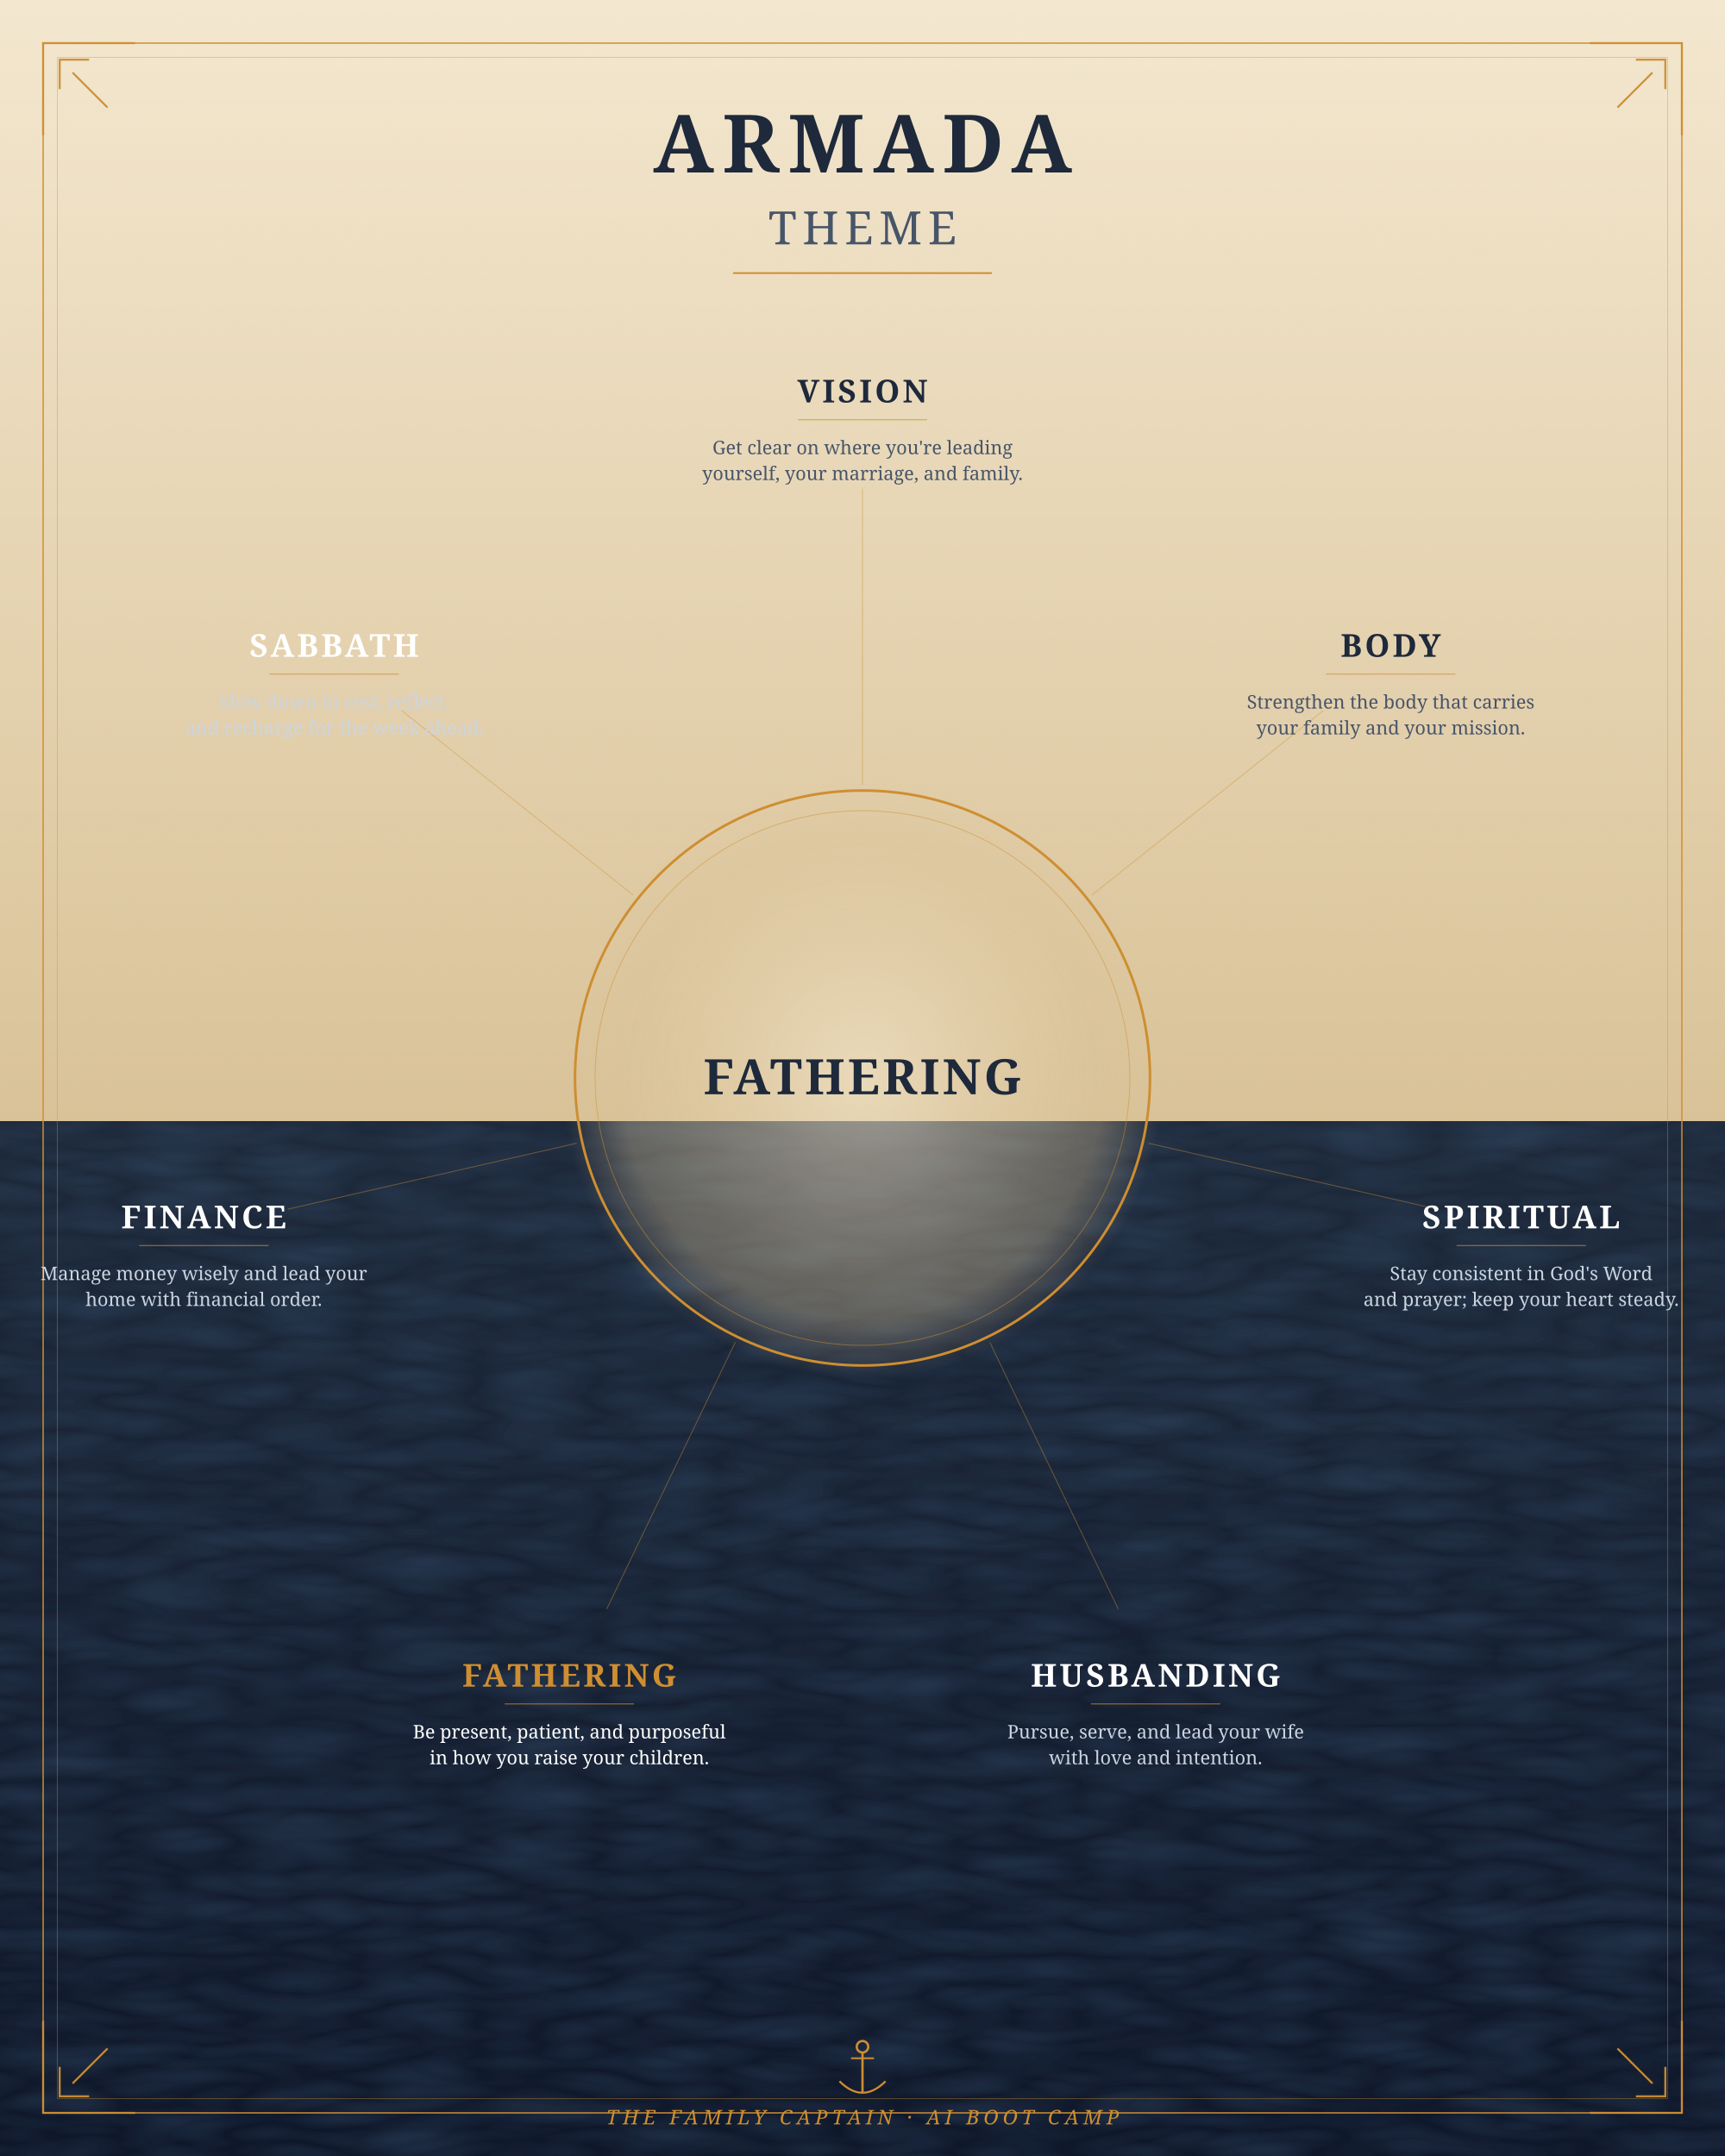
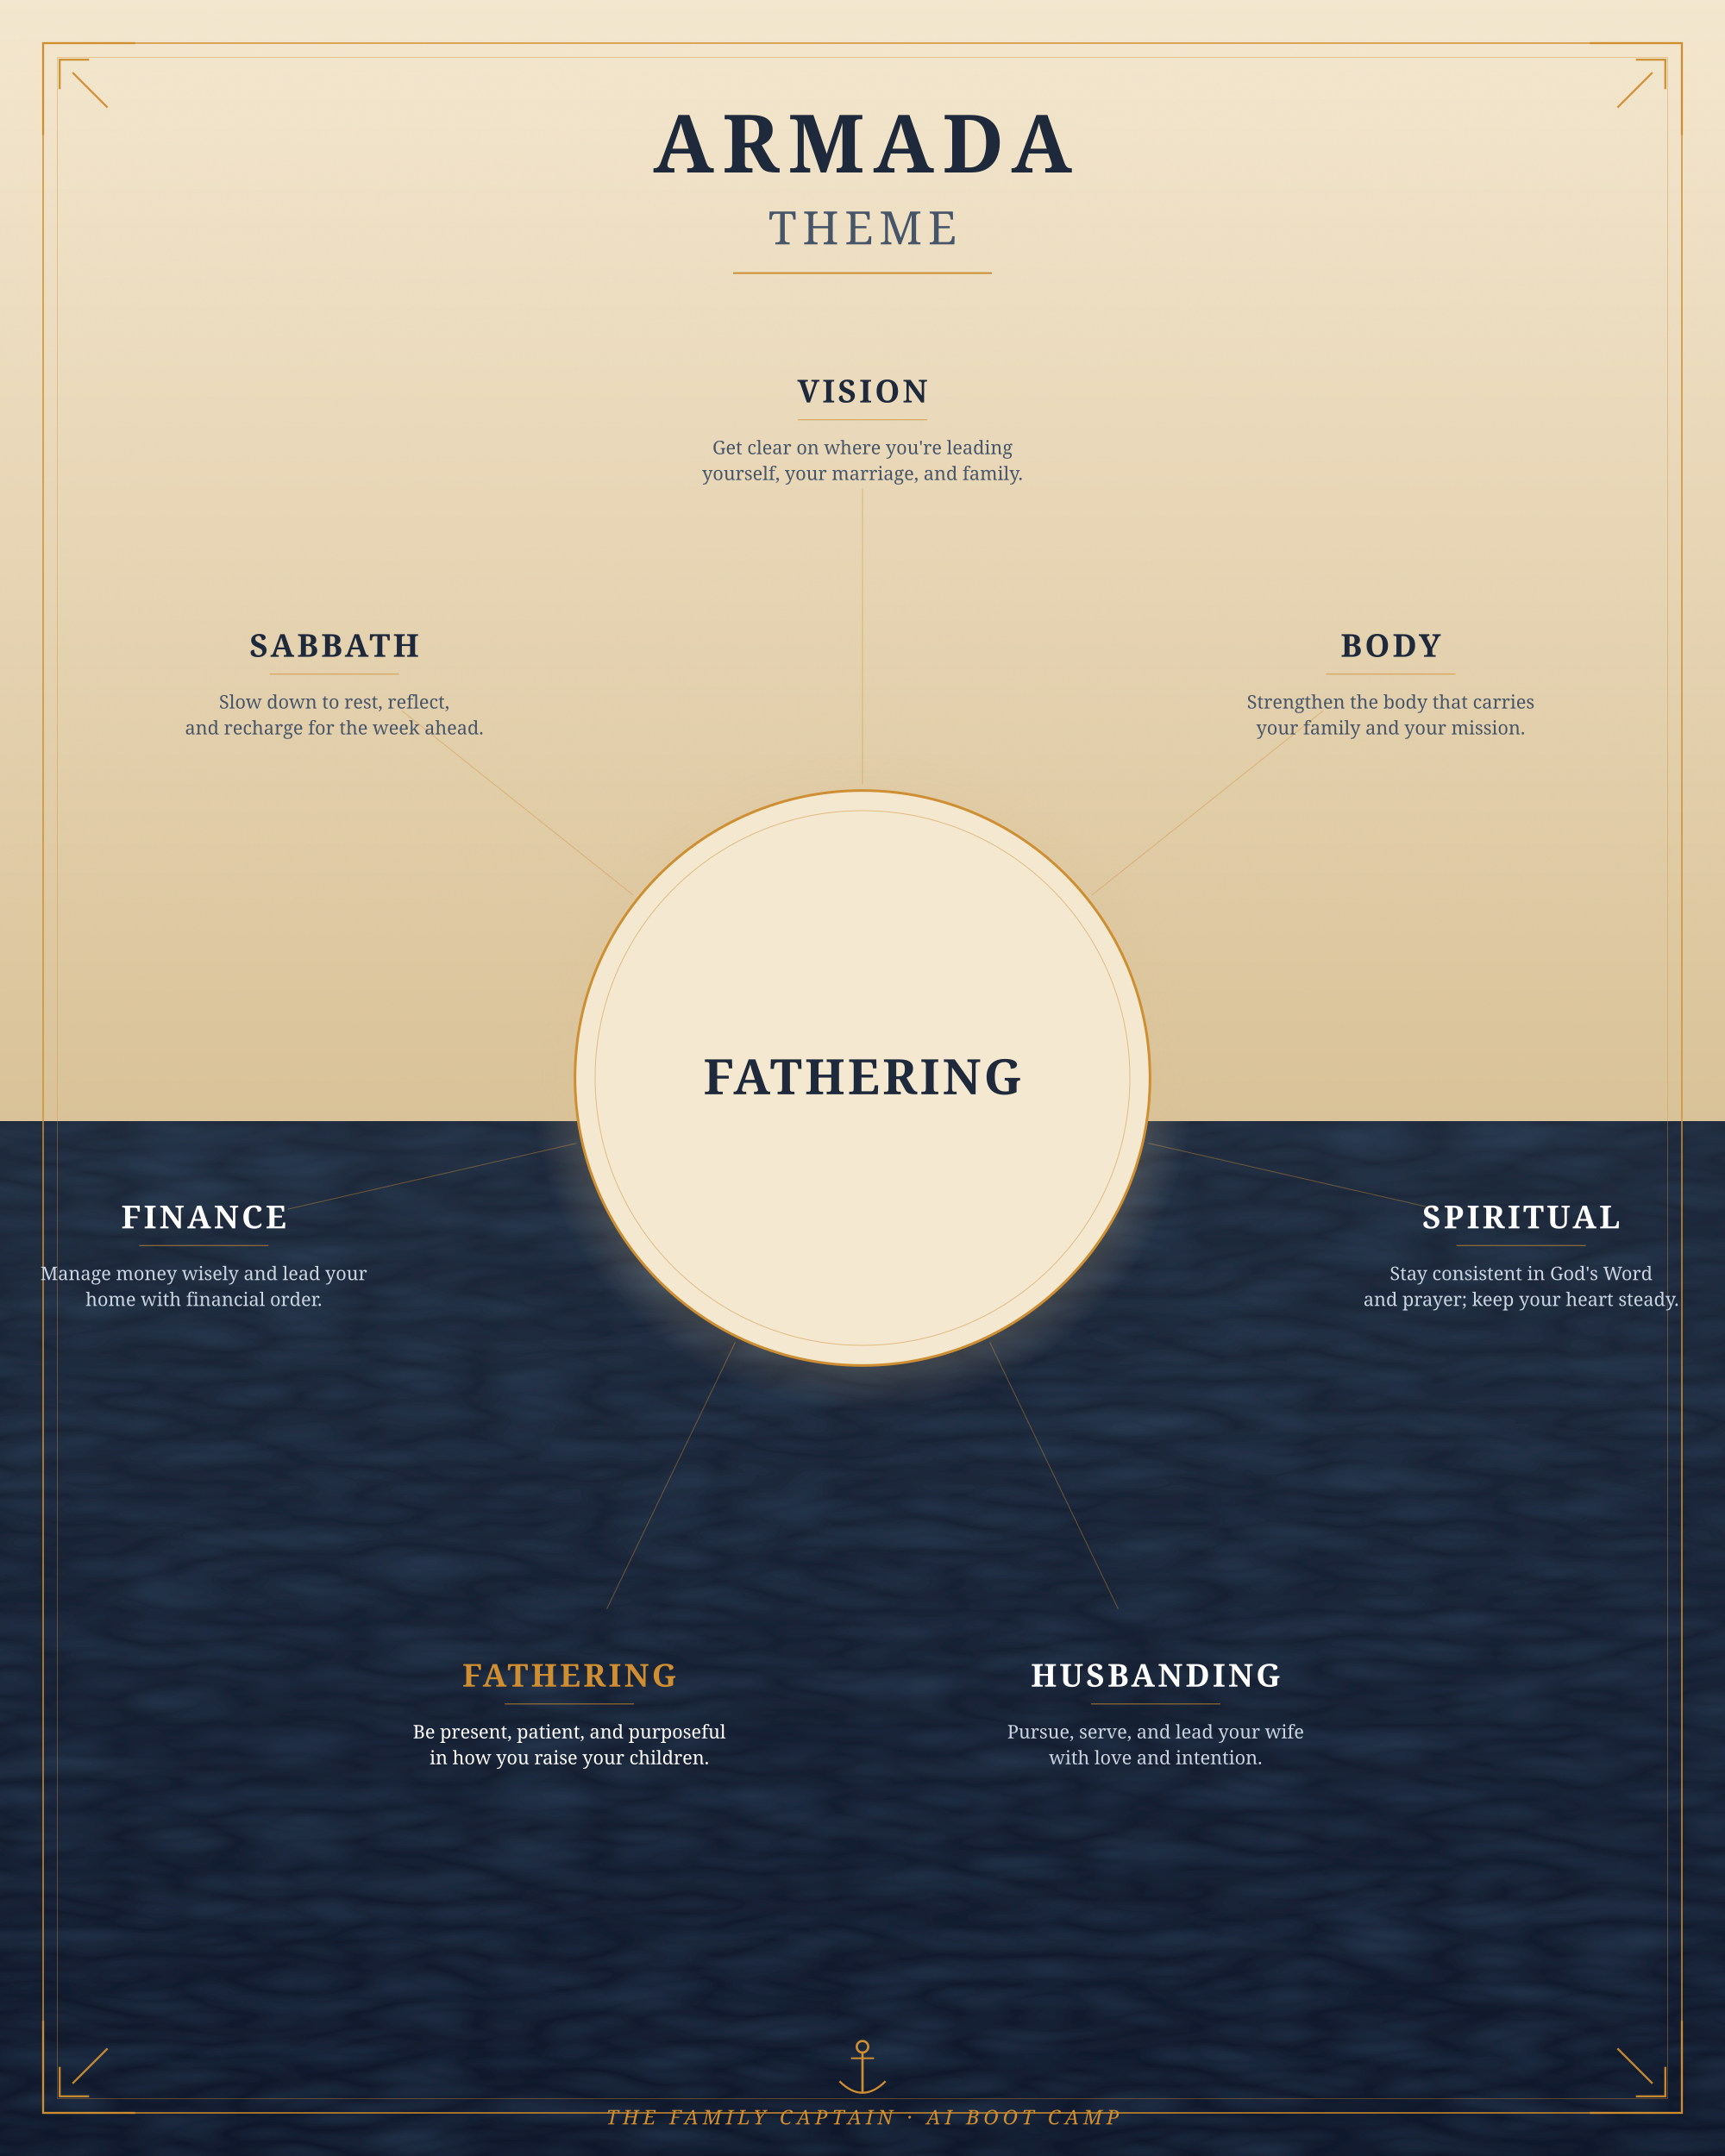
<svg xmlns="http://www.w3.org/2000/svg" viewBox="0 0 1200 1500" role="img" aria-label="The Family Captain · Armada Theme · 7-week framework">
  <defs>
    <linearGradient id="parchment" x1="0" y1="0" x2="0" y2="1">
      <stop offset="0%" stop-color="#F4E8D0" />
      <stop offset="100%" stop-color="#D9C297" />
    </linearGradient>
    <linearGradient id="ocean" x1="0" y1="0" x2="0" y2="1">
      <stop offset="0%" stop-color="#1E293B" />
      <stop offset="100%" stop-color="#0F172A" />
    </linearGradient>
    <radialGradient id="centerGlow" cx="50%" cy="50%" r="50%">
      <stop offset="0%" stop-color="#F4E8D0" stop-opacity="1" />
      <stop offset="80%" stop-color="#D9C297" stop-opacity="0.6" />
      <stop offset="100%" stop-color="#D9C297" stop-opacity="0" />
    </radialGradient>
    <filter id="grain">
      <feTurbulence type="fractalNoise" baseFrequency="0.9" numOctaves="2" stitchTiles="stitch" />
      <feColorMatrix values="0 0 0 0 0.7   0 0 0 0 0.6   0 0 0 0 0.45   0 0 0 0.06 0" />
      <feComposite operator="in" in2="SourceGraphic" />
    </filter>
    <filter id="waves">
      <feTurbulence type="turbulence" baseFrequency="0.012 0.05" numOctaves="2" seed="3" />
      <feColorMatrix values="0 0 0 0 0.05   0 0 0 0 0.12   0 0 0 0 0.22   0 0 0 0.4 0" />
      <feComposite operator="in" in2="SourceGraphic" />
    </filter>
  </defs>
  <rect width="1200" height="780.0" fill="url(#parchment)" />
  <rect y="780.0" width="1200" height="720.0" fill="url(#ocean)" />
  <rect width="1200" height="780.0" filter="url(#grain)" />
  <rect y="780.0" width="1200" height="720.0" filter="url(#waves)" />
  <rect x="30" y="30" width="1140" height="1440" fill="none" stroke="#CE8E31" stroke-width="1.0" opacity="0.9" />
  <rect x="40" y="40" width="1120" height="1420" fill="none" stroke="#CE8E31" stroke-width="0.4" opacity="0.6" />
  <g stroke="#CE8E31" stroke-width="1.4" fill="none" opacity="0.95">
    <path d="M 30,94 L 30,30 L 94,30" />
    <path d="M 41.52,62.0 L 41.52,41.52 L 62.0,41.52" />
    <line x1="50.48" y1="50.48" x2="74.8" y2="74.8" />
  </g>
  <g stroke="#CE8E31" stroke-width="1.4" fill="none" opacity="0.95">
    <path d="M 1170,94 L 1170,30 L 1106,30" />
    <path d="M 1158.48,62.0 L 1158.48,41.52 L 1138.0,41.52" />
    <line x1="1149.52" y1="50.48" x2="1125.2" y2="74.8" />
  </g>
  <g stroke="#CE8E31" stroke-width="1.4" fill="none" opacity="0.95">
    <path d="M 30,1406 L 30,1470 L 94,1470" />
    <path d="M 41.52,1438.0 L 41.52,1458.48 L 62.0,1458.48" />
    <line x1="50.48" y1="1449.52" x2="74.8" y2="1425.2" />
  </g>
  <g stroke="#CE8E31" stroke-width="1.4" fill="none" opacity="0.95">
    <path d="M 1170,1406 L 1170,1470 L 1106,1470" />
    <path d="M 1158.48,1438.0 L 1158.48,1458.48 L 1138.0,1458.48" />
    <line x1="1149.52" y1="1449.52" x2="1125.2" y2="1425.2" />
  </g>
  <text x="600.0" y="120" text-anchor="middle" font-family="Georgia, serif" font-size="56" font-weight="700" fill="#1E293B" letter-spacing="6">ARMADA</text>
  <text x="600.0" y="170" text-anchor="middle" font-family="Georgia, serif" font-size="32" font-weight="500" fill="#475569" letter-spacing="4">THEME</text>
  <line x1="510.0" y1="190" x2="690.0" y2="190" stroke="#CE8E31" stroke-width="1.2" />
  <line x1="600.0" y1="546.0" x2="600.0" y2="340.0" stroke="#CE8E31" stroke-width="0.6" opacity="0.45" />
  <line x1="759.494" y1="622.808" x2="920.551" y2="494.369" stroke="#CE8E31" stroke-width="0.6" opacity="0.45" />
  <line x1="798.885" y1="795.394" x2="999.72" y2="841.234" stroke="#CE8E31" stroke-width="0.6" opacity="0.45" />
  <line x1="688.512" y1="933.798" x2="777.892" y2="1119.397" stroke="#CE8E31" stroke-width="0.6" opacity="0.45" />
  <line x1="511.488" y1="933.798" x2="422.108" y2="1119.397" stroke="#CE8E31" stroke-width="0.6" opacity="0.45" />
  <line x1="401.115" y1="795.394" x2="200.28" y2="841.234" stroke="#CE8E31" stroke-width="0.6" opacity="0.45" />
  <line x1="440.506" y1="622.808" x2="279.449" y2="494.369" stroke="#CE8E31" stroke-width="0.6" opacity="0.45" />
-   <circle cx="600.0" cy="750.0" r="210" fill="url(#centerGlow)" opacity="0.6" />
-   <circle cx="600.0" cy="750.0" r="200" fill="none" stroke="#CE8E31" stroke-width="1.8" />
+   <circle cx="600.0" cy="750.0" r="230" fill="url(#centerGlow)" opacity="0.45" />
+   <circle cx="600.0" cy="750.0" r="200" fill="#F4E8D0" stroke="#CE8E31" stroke-width="1.8" />
  <circle cx="600.0" cy="750.0" r="186" fill="none" stroke="#CE8E31" stroke-width="0.6" opacity="0.5" />
  <text x="600.0" y="761.333" text-anchor="middle" font-family="Georgia, serif" font-size="34" font-weight="700" fill="#1E293B" letter-spacing="2">FATHERING</text>
  <g>
    <text x="600.0" y="280.0" text-anchor="middle" font-family="Georgia, serif" font-size="22" font-weight="700" letter-spacing="2" fill="#1E293B">VISION</text>
    <line x1="555.0" y1="292.0" x2="645.0" y2="292.0" stroke="#CE8E31" stroke-width="0.8" opacity="0.6" />
    <text x="600.0" y="316.0" text-anchor="middle" font-family="Georgia, serif" font-size="13" fill="#475569">Get clear on where you're leading</text>
    <text x="600.0" y="334.0" text-anchor="middle" font-family="Georgia, serif" font-size="13" fill="#475569">yourself, your marriage, and family.</text>
  </g>
  <g>
    <text x="967.461" y="456.96" text-anchor="middle" font-family="Georgia, serif" font-size="22" font-weight="700" letter-spacing="2" fill="#1E293B">BODY</text>
    <line x1="922.461" y1="468.96" x2="1012.461" y2="468.96" stroke="#CE8E31" stroke-width="0.8" opacity="0.6" />
    <text x="967.461" y="492.96" text-anchor="middle" font-family="Georgia, serif" font-size="13" fill="#475569">Strengthen the body that carries</text>
    <text x="967.461" y="510.96" text-anchor="middle" font-family="Georgia, serif" font-size="13" fill="#475569">your family and your mission.</text>
  </g>
  <g>
    <text x="1058.216" y="854.585" text-anchor="middle" font-family="Georgia, serif" font-size="22" font-weight="700" letter-spacing="2" fill="#FFFFFF">SPIRITUAL</text>
    <line x1="1013.216" y1="866.585" x2="1103.216" y2="866.585" stroke="#CE8E31" stroke-width="0.8" opacity="0.6" />
    <text x="1058.216" y="890.585" text-anchor="middle" font-family="Georgia, serif" font-size="13" fill="#CBD5E1">Stay consistent in God's Word</text>
    <text x="1058.216" y="908.585" text-anchor="middle" font-family="Georgia, serif" font-size="13" fill="#CBD5E1">and prayer; keep your heart steady.</text>
  </g>
  <g>
    <text x="803.925" y="1173.455" text-anchor="middle" font-family="Georgia, serif" font-size="22" font-weight="700" letter-spacing="2" fill="#FFFFFF">HUSBANDING</text>
    <line x1="758.925" y1="1185.455" x2="848.925" y2="1185.455" stroke="#CE8E31" stroke-width="0.8" opacity="0.6" />
    <text x="803.925" y="1209.455" text-anchor="middle" font-family="Georgia, serif" font-size="13" fill="#CBD5E1">Pursue, serve, and lead your wife</text>
    <text x="803.925" y="1227.455" text-anchor="middle" font-family="Georgia, serif" font-size="13" fill="#CBD5E1">with love and intention.</text>
  </g>
  <g>
    <text x="396.075" y="1173.455" text-anchor="middle" font-family="Georgia, serif" font-size="22" font-weight="700" letter-spacing="2" fill="#CE8E31">FATHERING</text>
    <line x1="351.075" y1="1185.455" x2="441.075" y2="1185.455" stroke="#CE8E31" stroke-width="0.8" opacity="0.6" />
    <text x="396.075" y="1209.455" text-anchor="middle" font-family="Georgia, serif" font-size="13" fill="#FFFFFF">Be present, patient, and purposeful</text>
    <text x="396.075" y="1227.455" text-anchor="middle" font-family="Georgia, serif" font-size="13" fill="#FFFFFF">in how you raise your children.</text>
  </g>
  <g>
    <text x="141.784" y="854.585" text-anchor="middle" font-family="Georgia, serif" font-size="22" font-weight="700" letter-spacing="2" fill="#FFFFFF">FINANCE</text>
    <line x1="96.784" y1="866.585" x2="186.784" y2="866.585" stroke="#CE8E31" stroke-width="0.8" opacity="0.6" />
    <text x="141.784" y="890.585" text-anchor="middle" font-family="Georgia, serif" font-size="13" fill="#CBD5E1">Manage money wisely and lead your</text>
    <text x="141.784" y="908.585" text-anchor="middle" font-family="Georgia, serif" font-size="13" fill="#CBD5E1">home with financial order.</text>
  </g>
  <g>
-     <text x="232.539" y="456.96" text-anchor="middle" font-family="Georgia, serif" font-size="22" font-weight="700" letter-spacing="2" fill="#FFFFFF">SABBATH</text>
+     <text x="232.539" y="456.96" text-anchor="middle" font-family="Georgia, serif" font-size="22" font-weight="700" letter-spacing="2" fill="#1E293B">SABBATH</text>
    <line x1="187.539" y1="468.96" x2="277.539" y2="468.96" stroke="#CE8E31" stroke-width="0.8" opacity="0.6" />
-     <text x="232.539" y="492.96" text-anchor="middle" font-family="Georgia, serif" font-size="13" fill="#CBD5E1">Slow down to rest, reflect,</text>
-     <text x="232.539" y="510.96" text-anchor="middle" font-family="Georgia, serif" font-size="13" fill="#CBD5E1">and recharge for the week ahead.</text>
+     <text x="232.539" y="492.96" text-anchor="middle" font-family="Georgia, serif" font-size="13" fill="#475569">Slow down to rest, reflect,</text>
+     <text x="232.539" y="510.96" text-anchor="middle" font-family="Georgia, serif" font-size="13" fill="#475569">and recharge for the week ahead.</text>
  </g>
  <g stroke="#CE8E31" stroke-width="1.6" fill="none" transform="translate(578.0,1418)">
    <circle cx="22" cy="6" r="4" />
    <line x1="22" y1="10" x2="22" y2="38" />
    <path d="M 6,30 Q 22,46 38,30" stroke-width="1.4" />
    <line x1="14" y1="14" x2="30" y2="14" stroke-width="1.2" />
  </g>
  <text x="600.0" y="1478" text-anchor="middle" font-family="Georgia, serif" font-size="14" fill="#CE8E31" letter-spacing="3" font-style="italic">THE FAMILY CAPTAIN · AI BOOT CAMP</text>
</svg>
